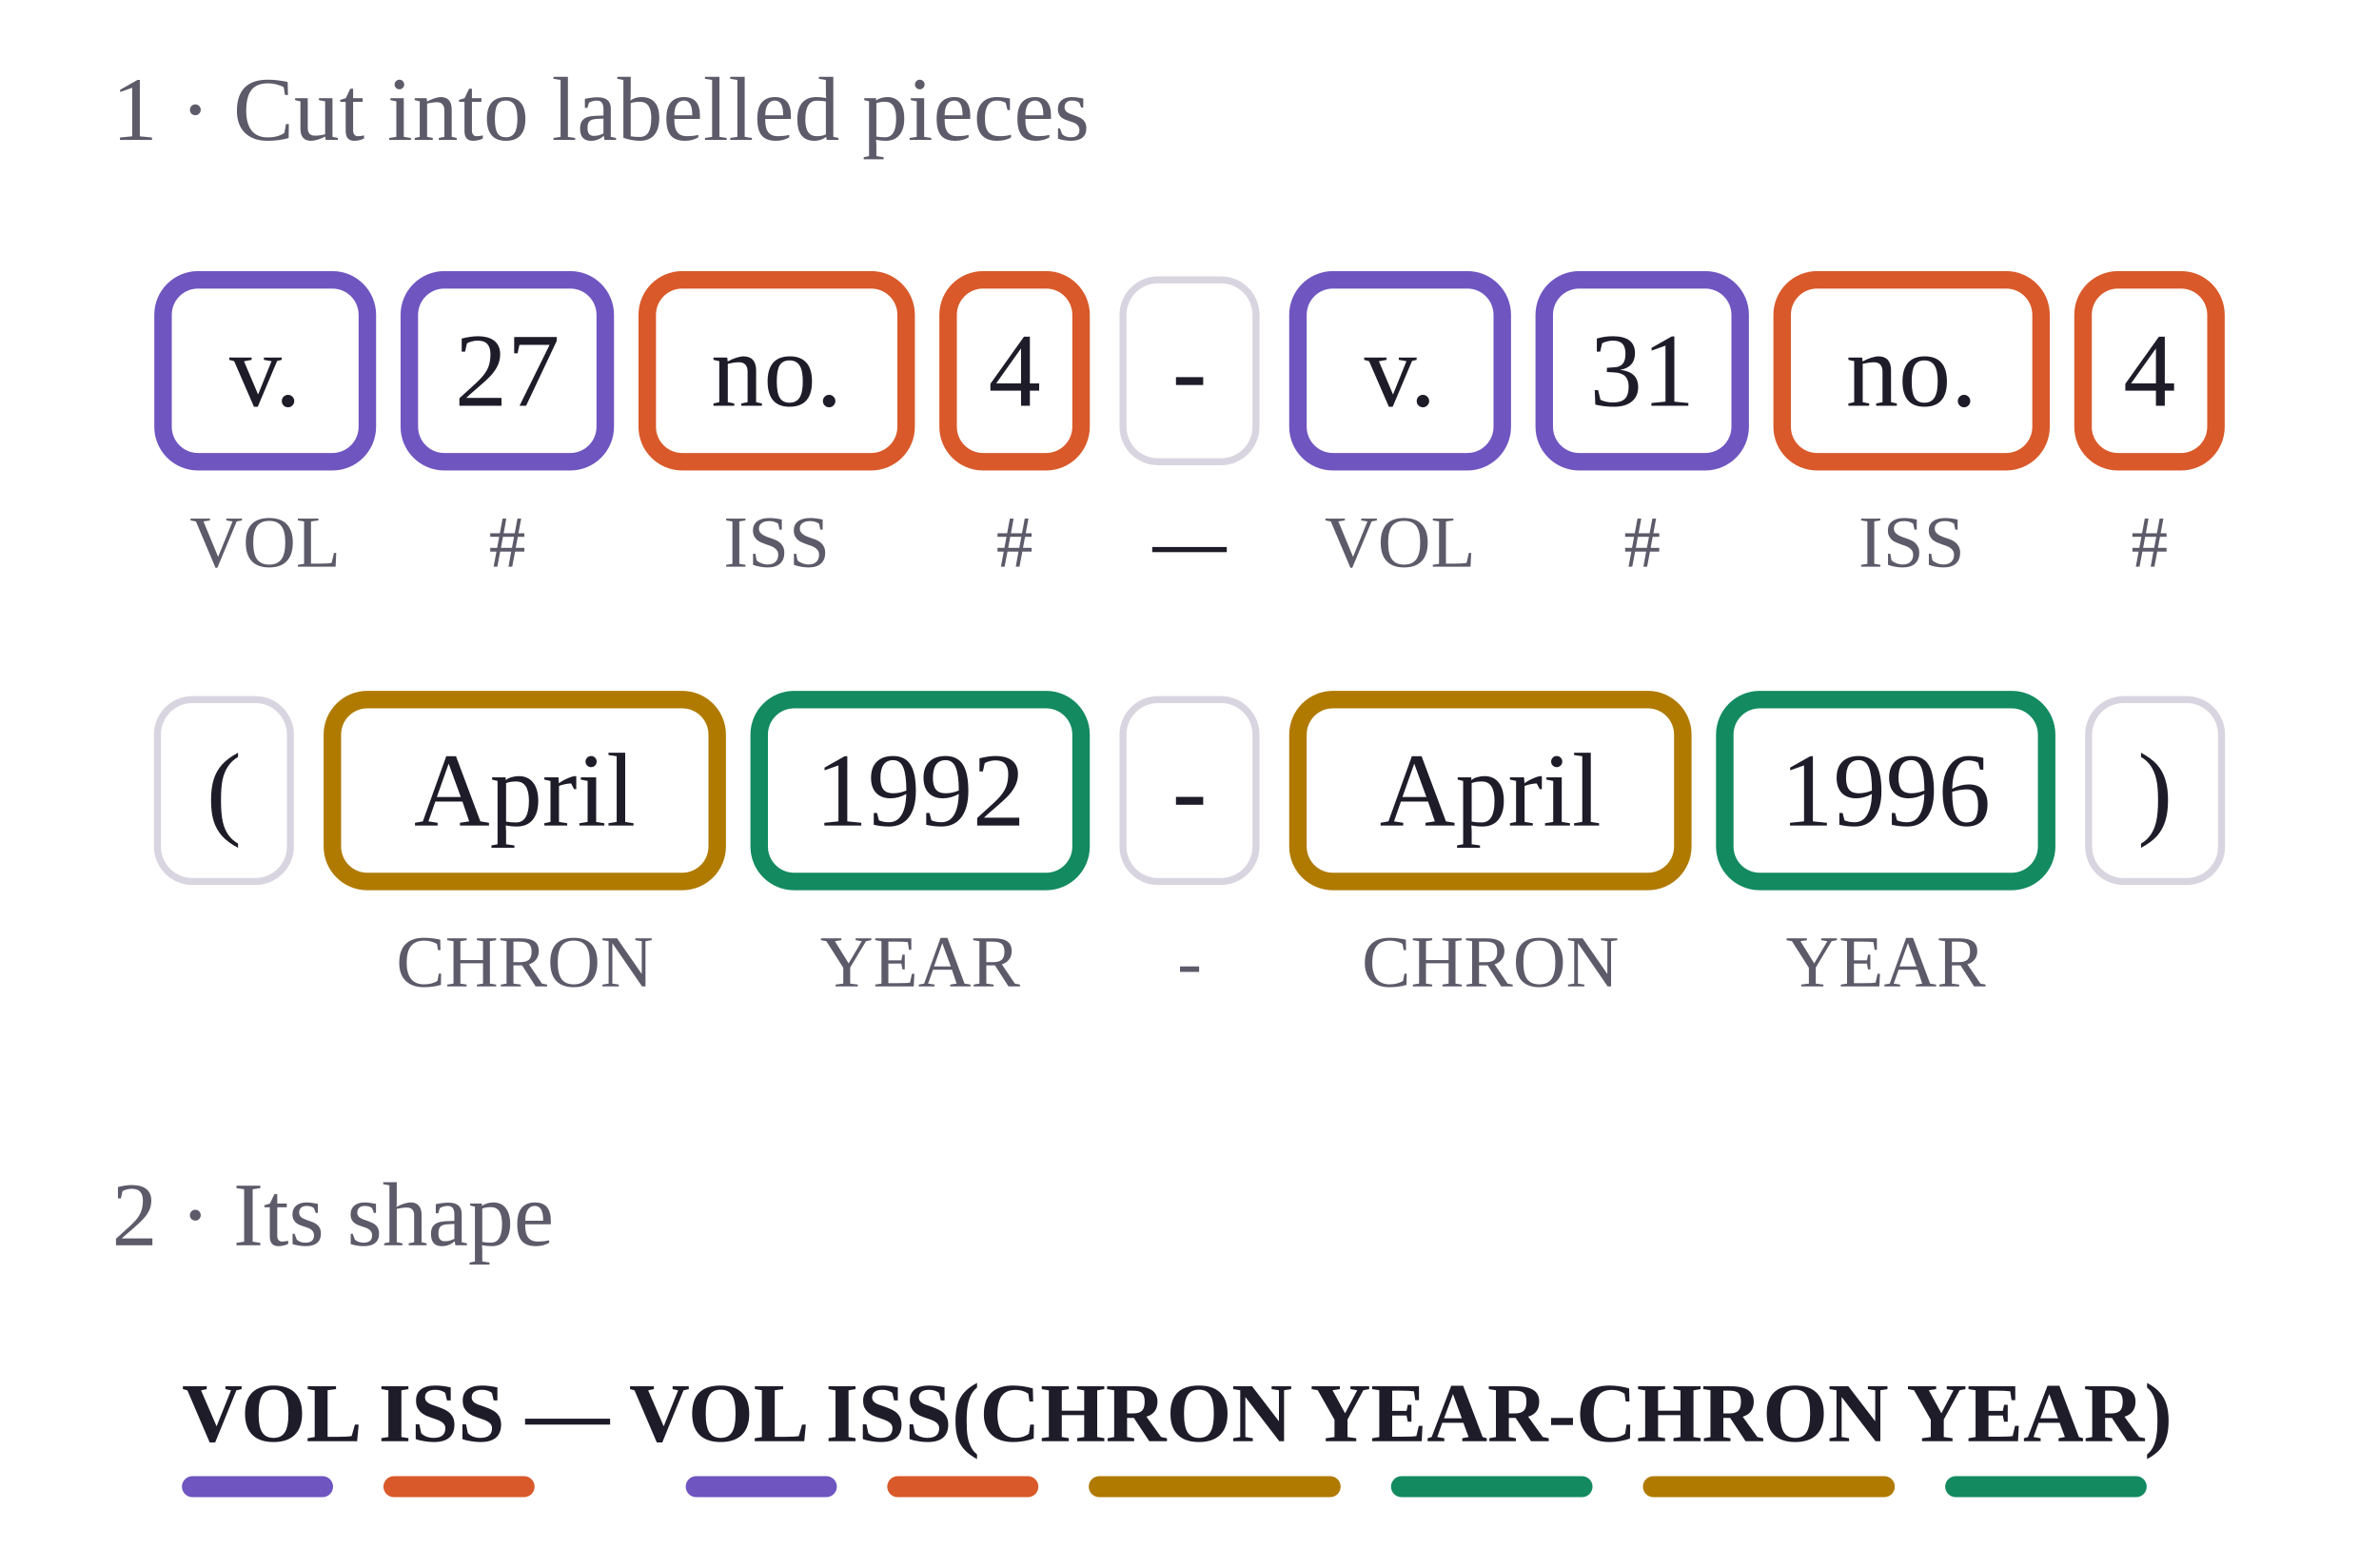
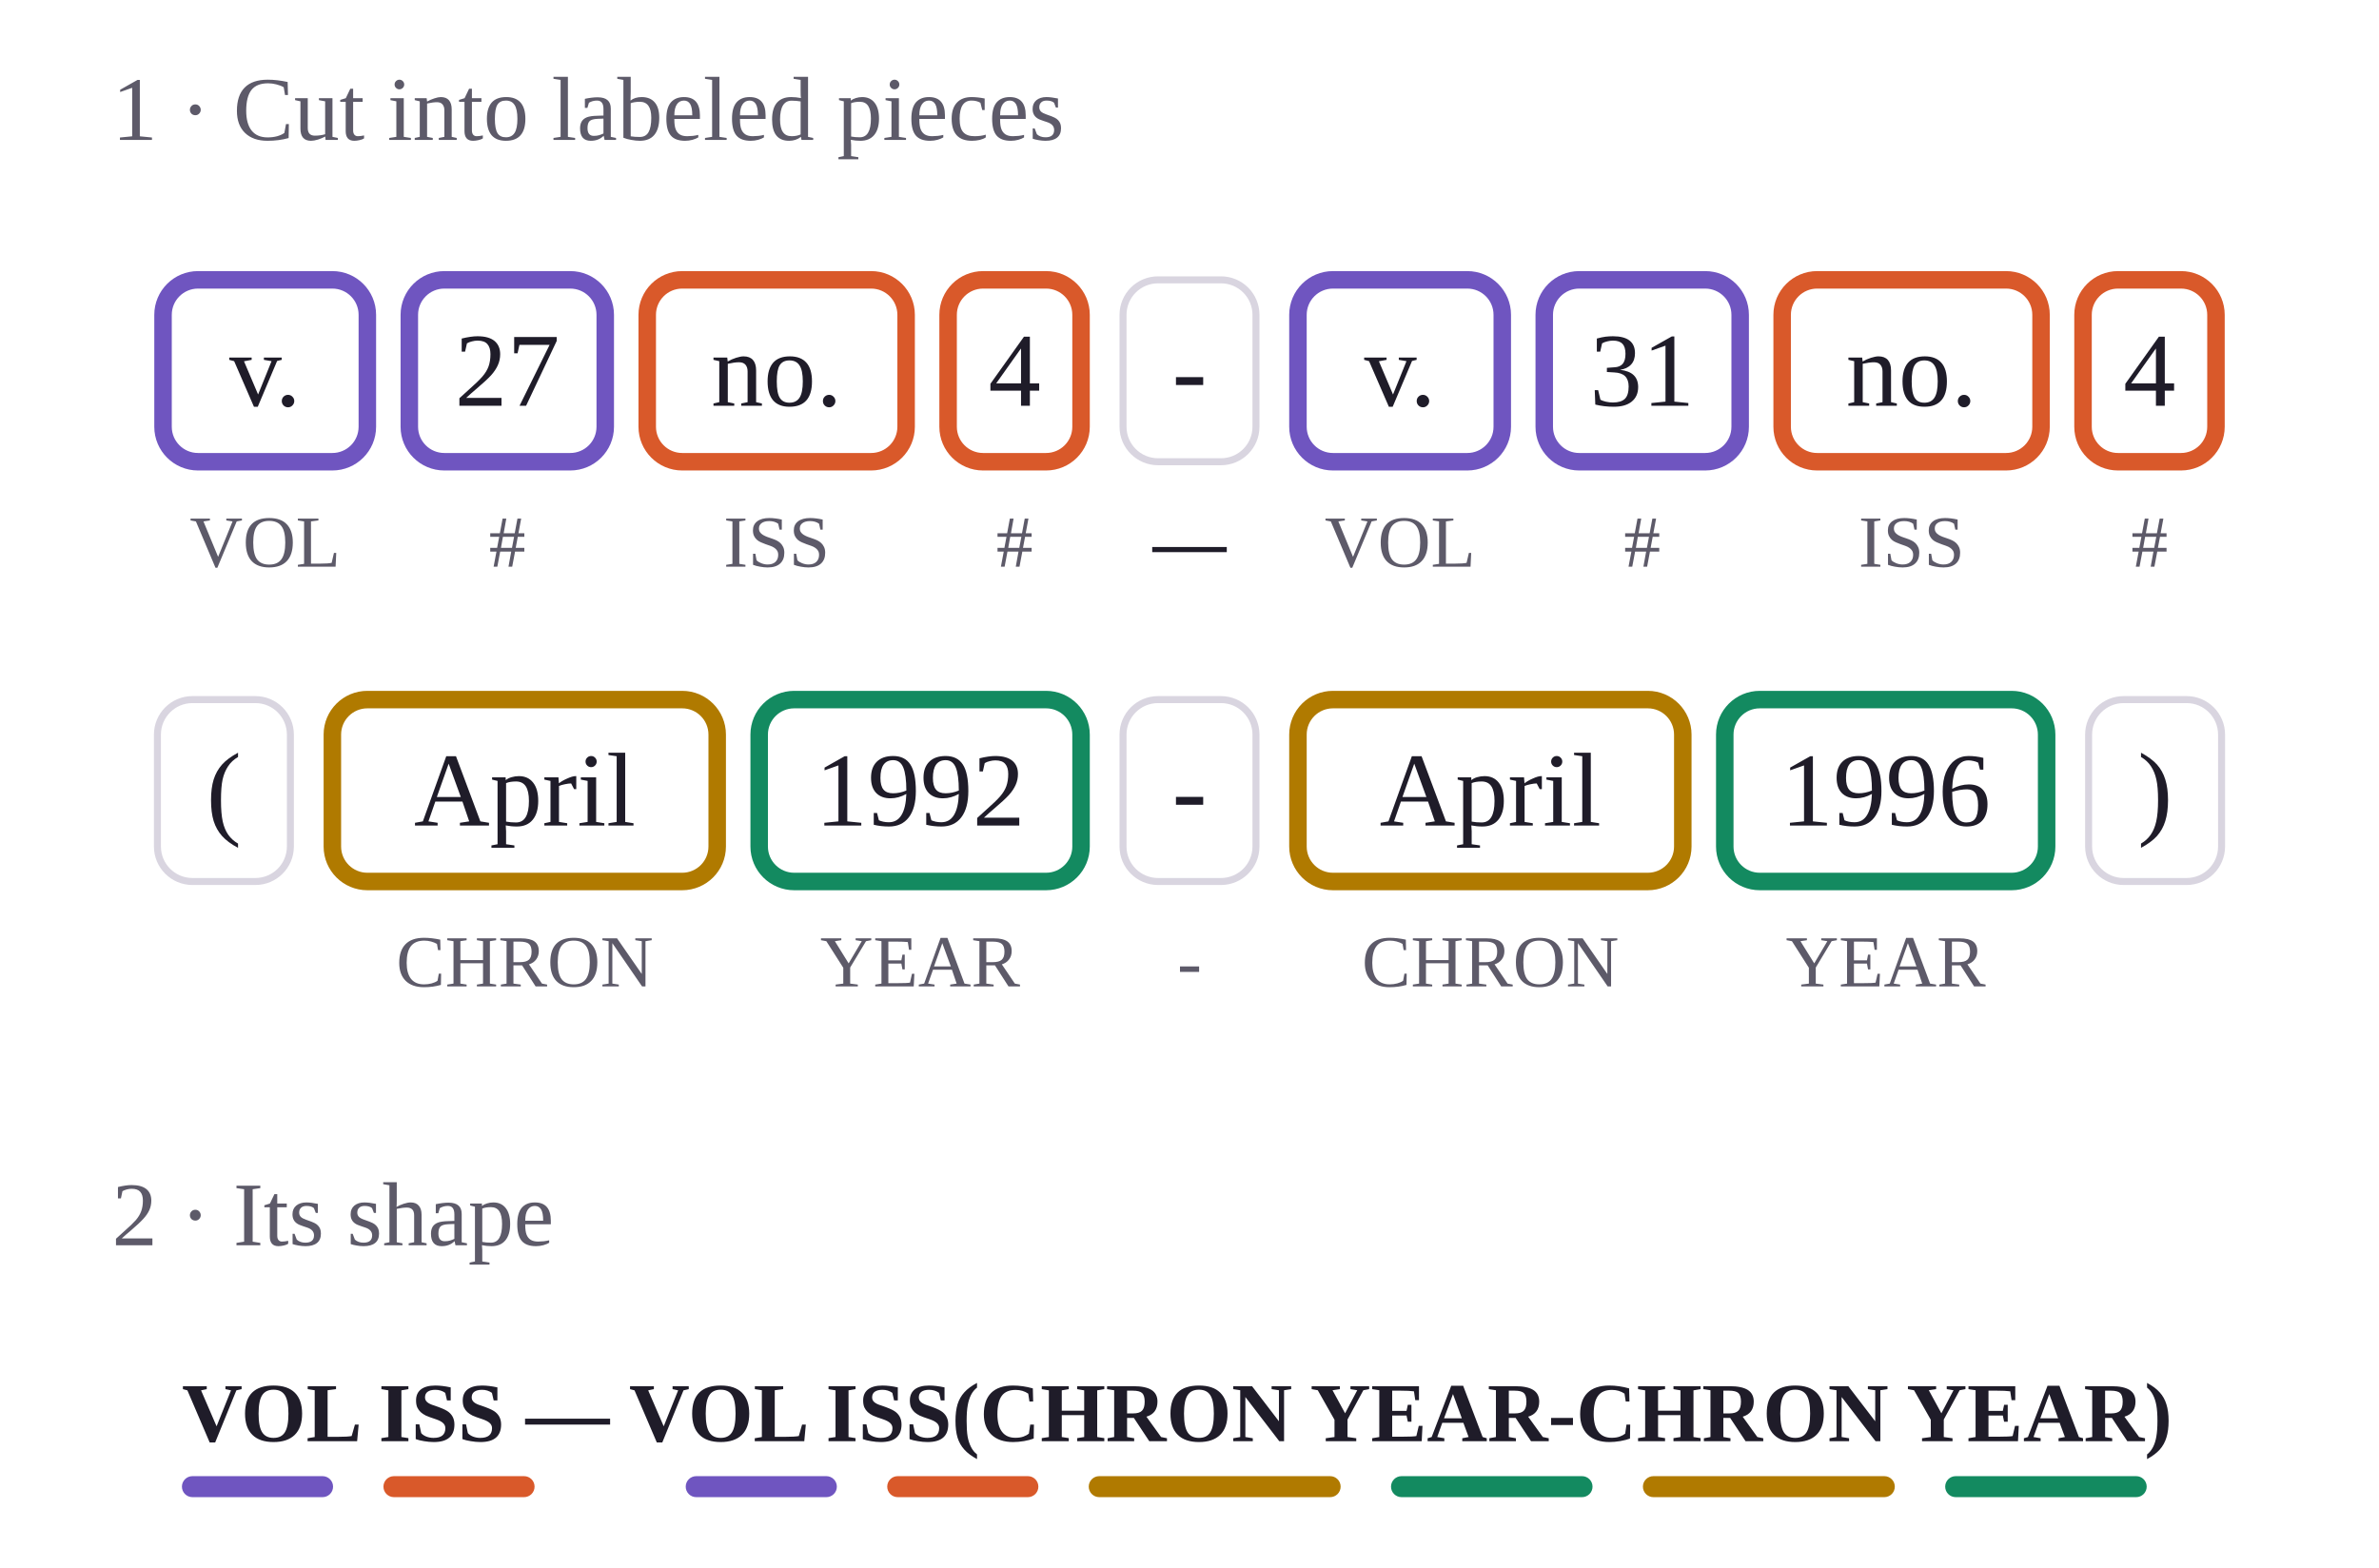
<svg xmlns="http://www.w3.org/2000/svg" class="fig" viewBox="0 0 340 224" role="img" aria-labelledby="fig-tokens-t fig-tokens-d">
  <style>.fig text{font-family:var(--fig-sans,"Inter",system-ui,sans-serif);fill:var(--fig-ink,#1f1c29)}
.fig .mono{font-family:var(--fig-mono,ui-monospace,"SFMono-Regular",Menlo,Consolas,monospace)}
.fig .muted{fill:var(--fig-muted,#5d5a69)}
.fig .strong{font-weight:600}
.fig .rule{stroke:var(--fig-line,#d9d5e0);stroke-width:1;fill:none}
.fig .leader{stroke:var(--fig-muted,#5d5a69);stroke-width:1;fill:none}
.fig .band{fill:var(--fig-band,#efeaf7)}
.fig .chip{fill:none;stroke:var(--fig-line,#d9d5e0);stroke-width:1}
.fig .sf-a-stroke{stroke:var(--fig-sf-a,#6f55c0);stroke-width:2.5}
.fig .sf-b-stroke{stroke:var(--fig-sf-b,#d9592a);stroke-width:2.5}
.fig .sf-i-stroke{stroke:var(--fig-sf-i,#138a60);stroke-width:2.5}
.fig .sf-j-stroke{stroke:var(--fig-sf-j,#b07a00);stroke-width:2.5}
.fig .dot{fill:var(--fig-dot,#8f7dc8)}
.fig .dot-key{fill:var(--fig-accent,#6f55c0);stroke:var(--fig-surface,#faf8f5);stroke-width:2}
.fig .hit{fill:transparent}
.fig .hit:hover{fill:var(--fig-line,#d9d5e0);fill-opacity:.5}
.fig .seg-clean{fill:var(--fig-grey-1,#8e8a99)}
.fig .seg-warned{fill:var(--fig-accent-soft,#c4b6ea)}
.fig .seg-lost{fill:var(--fig-accent,#6f55c0)}
.fig .seg-none{fill:var(--fig-grey-2,#d3d0db)}
.fig .on-accent{fill:var(--fig-on-accent,#fff)}
.fig .sf-a{fill:var(--fig-sf-a,#6f55c0)}
.fig .sf-b{fill:var(--fig-sf-b,#d9592a)}
.fig .sf-i{fill:var(--fig-sf-i,#138a60)}
.fig .sf-j{fill:var(--fig-sf-j,#b07a00)}
.fig .arrow{stroke:var(--fig-muted,#5d5a69);stroke-width:1.5;fill:none}</style>
-   <text x="16.0" y="20.0" font-size="13" class="muted">1 · Cut into labelled pieces</text>
+   <text x="16.0" y="20.0" font-size="13" class="muted">1 · Cut into labeled pieces</text>
  <rect class="chip sf-a-stroke" x="23.3" y="40" width="29.2" height="26" rx="5" />
  <text x="37.9" y="58.0" font-size="15" text-anchor="middle" class="mono">v.</text>
  <text x="37.9" y="81.0" font-size="10.5" text-anchor="middle" class="mono muted">VOL</text>
  <rect class="chip sf-a-stroke" x="58.5" y="40" width="28.0" height="26" rx="5" />
  <text x="72.5" y="58.0" font-size="15" text-anchor="middle" class="mono">27</text>
  <text x="72.5" y="81.0" font-size="10.5" text-anchor="middle" class="mono muted">#</text>
  <rect class="chip sf-b-stroke" x="92.5" y="40" width="37.0" height="26" rx="5" />
  <text x="111.0" y="58.0" font-size="15" text-anchor="middle" class="mono">no.</text>
  <text x="111.0" y="81.0" font-size="10.5" text-anchor="middle" class="mono muted">ISS</text>
  <rect class="chip sf-b-stroke" x="135.5" y="40" width="19.0" height="26" rx="5" />
  <text x="145.0" y="58.0" font-size="15" text-anchor="middle" class="mono">4</text>
  <text x="145.0" y="81.0" font-size="10.5" text-anchor="middle" class="mono muted">#</text>
  <rect class="chip" x="160.5" y="40" width="19.0" height="26" rx="5" />
  <text x="170.0" y="58.0" font-size="15" text-anchor="middle" class="mono">-</text>
  <text x="170.0" y="81.0" font-size="10.5" text-anchor="middle" class="mono strong">—</text>
  <rect class="chip sf-a-stroke" x="185.5" y="40" width="29.2" height="26" rx="5" />
  <text x="200.1" y="58.0" font-size="15" text-anchor="middle" class="mono">v.</text>
  <text x="200.1" y="81.0" font-size="10.5" text-anchor="middle" class="mono muted">VOL</text>
  <rect class="chip sf-a-stroke" x="220.7" y="40" width="28.0" height="26" rx="5" />
  <text x="234.7" y="58.0" font-size="15" text-anchor="middle" class="mono">31</text>
  <text x="234.7" y="81.0" font-size="10.5" text-anchor="middle" class="mono muted">#</text>
  <rect class="chip sf-b-stroke" x="254.7" y="40" width="37.0" height="26" rx="5" />
  <text x="273.2" y="58.0" font-size="15" text-anchor="middle" class="mono">no.</text>
  <text x="273.2" y="81.0" font-size="10.5" text-anchor="middle" class="mono muted">ISS</text>
  <rect class="chip sf-b-stroke" x="297.7" y="40" width="19.0" height="26" rx="5" />
  <text x="307.2" y="58.0" font-size="15" text-anchor="middle" class="mono">4</text>
  <text x="307.2" y="81.0" font-size="10.5" text-anchor="middle" class="mono muted">#</text>
  <rect class="chip" x="22.5" y="100" width="19.0" height="26" rx="5" />
  <text x="32.0" y="118.0" font-size="15" text-anchor="middle" class="mono">(</text>
  <rect class="chip sf-j-stroke" x="47.5" y="100" width="55.0" height="26" rx="5" />
  <text x="75.0" y="118.0" font-size="15" text-anchor="middle" class="mono">April</text>
  <text x="75.0" y="141.0" font-size="10.5" text-anchor="middle" class="mono muted">CHRON</text>
  <rect class="chip sf-i-stroke" x="108.5" y="100" width="46.0" height="26" rx="5" />
  <text x="131.5" y="118.0" font-size="15" text-anchor="middle" class="mono">1992</text>
  <text x="131.5" y="141.0" font-size="10.5" text-anchor="middle" class="mono muted">YEAR</text>
  <rect class="chip" x="160.5" y="100" width="19.0" height="26" rx="5" />
  <text x="170.0" y="118.0" font-size="15" text-anchor="middle" class="mono">-</text>
  <text x="170.0" y="141.0" font-size="10.5" text-anchor="middle" class="mono muted">-</text>
  <rect class="chip sf-j-stroke" x="185.5" y="100" width="55.0" height="26" rx="5" />
  <text x="213.0" y="118.0" font-size="15" text-anchor="middle" class="mono">April</text>
  <text x="213.0" y="141.0" font-size="10.5" text-anchor="middle" class="mono muted">CHRON</text>
  <rect class="chip sf-i-stroke" x="246.5" y="100" width="46.0" height="26" rx="5" />
  <text x="269.5" y="118.0" font-size="15" text-anchor="middle" class="mono">1996</text>
  <text x="269.5" y="141.0" font-size="10.5" text-anchor="middle" class="mono muted">YEAR</text>
  <rect class="chip" x="298.5" y="100" width="19.0" height="26" rx="5" />
  <text x="308.0" y="118.0" font-size="15" text-anchor="middle" class="mono">)</text>
  <text x="16.0" y="178.0" font-size="13" class="muted">2 · Its shape</text>
  <text x="26.0" y="206.0" font-size="12" class="mono strong" textLength="288.0" lengthAdjust="spacingAndGlyphs">VOL ISS — VOL ISS(CHRON YEAR-CHRON YEAR)</text>
  <rect x="26.0" y="211" width="21.6" height="3" rx="1.5" class="sf-a" />
  <rect x="54.8" y="211" width="21.6" height="3" rx="1.5" class="sf-b" />
  <rect x="98.0" y="211" width="21.6" height="3" rx="1.5" class="sf-a" />
  <rect x="126.8" y="211" width="21.6" height="3" rx="1.5" class="sf-b" />
  <rect x="155.6" y="211" width="36.0" height="3" rx="1.5" class="sf-j" />
  <rect x="198.8" y="211" width="28.8" height="3" rx="1.5" class="sf-i" />
  <rect x="234.8" y="211" width="36.0" height="3" rx="1.5" class="sf-j" />
  <rect x="278.0" y="211" width="28.8" height="3" rx="1.5" class="sf-i" />
</svg>
